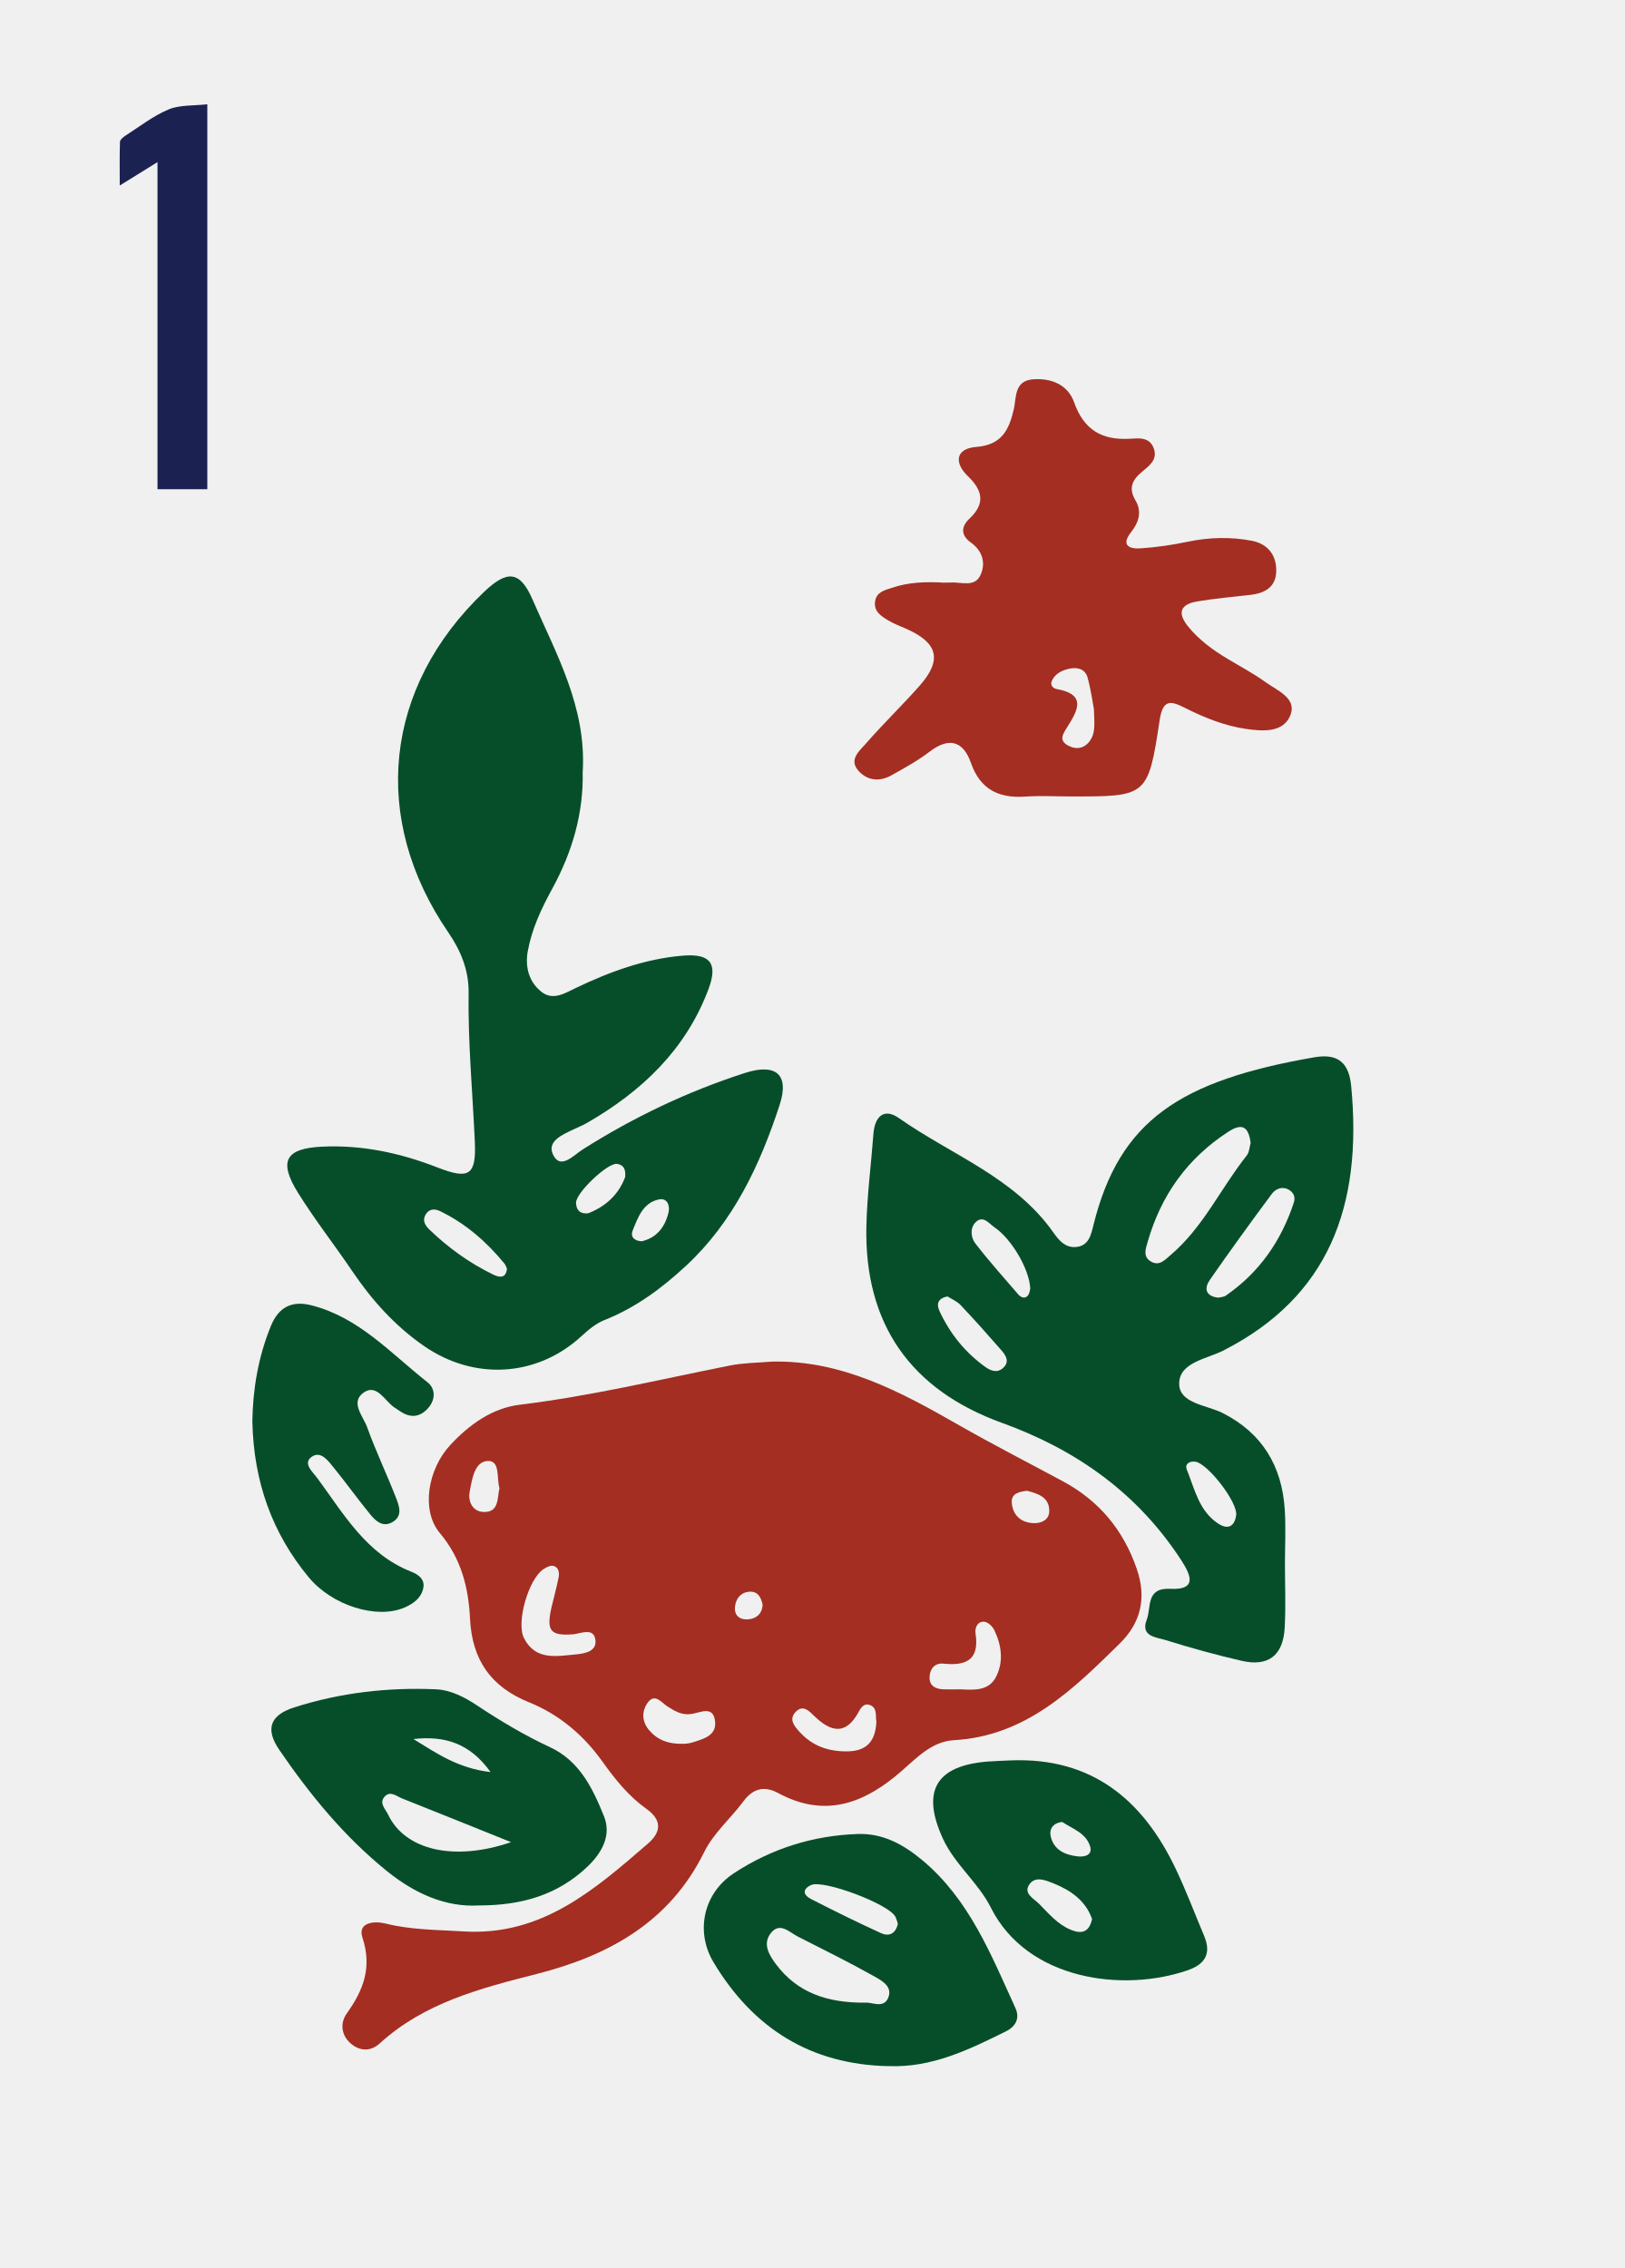
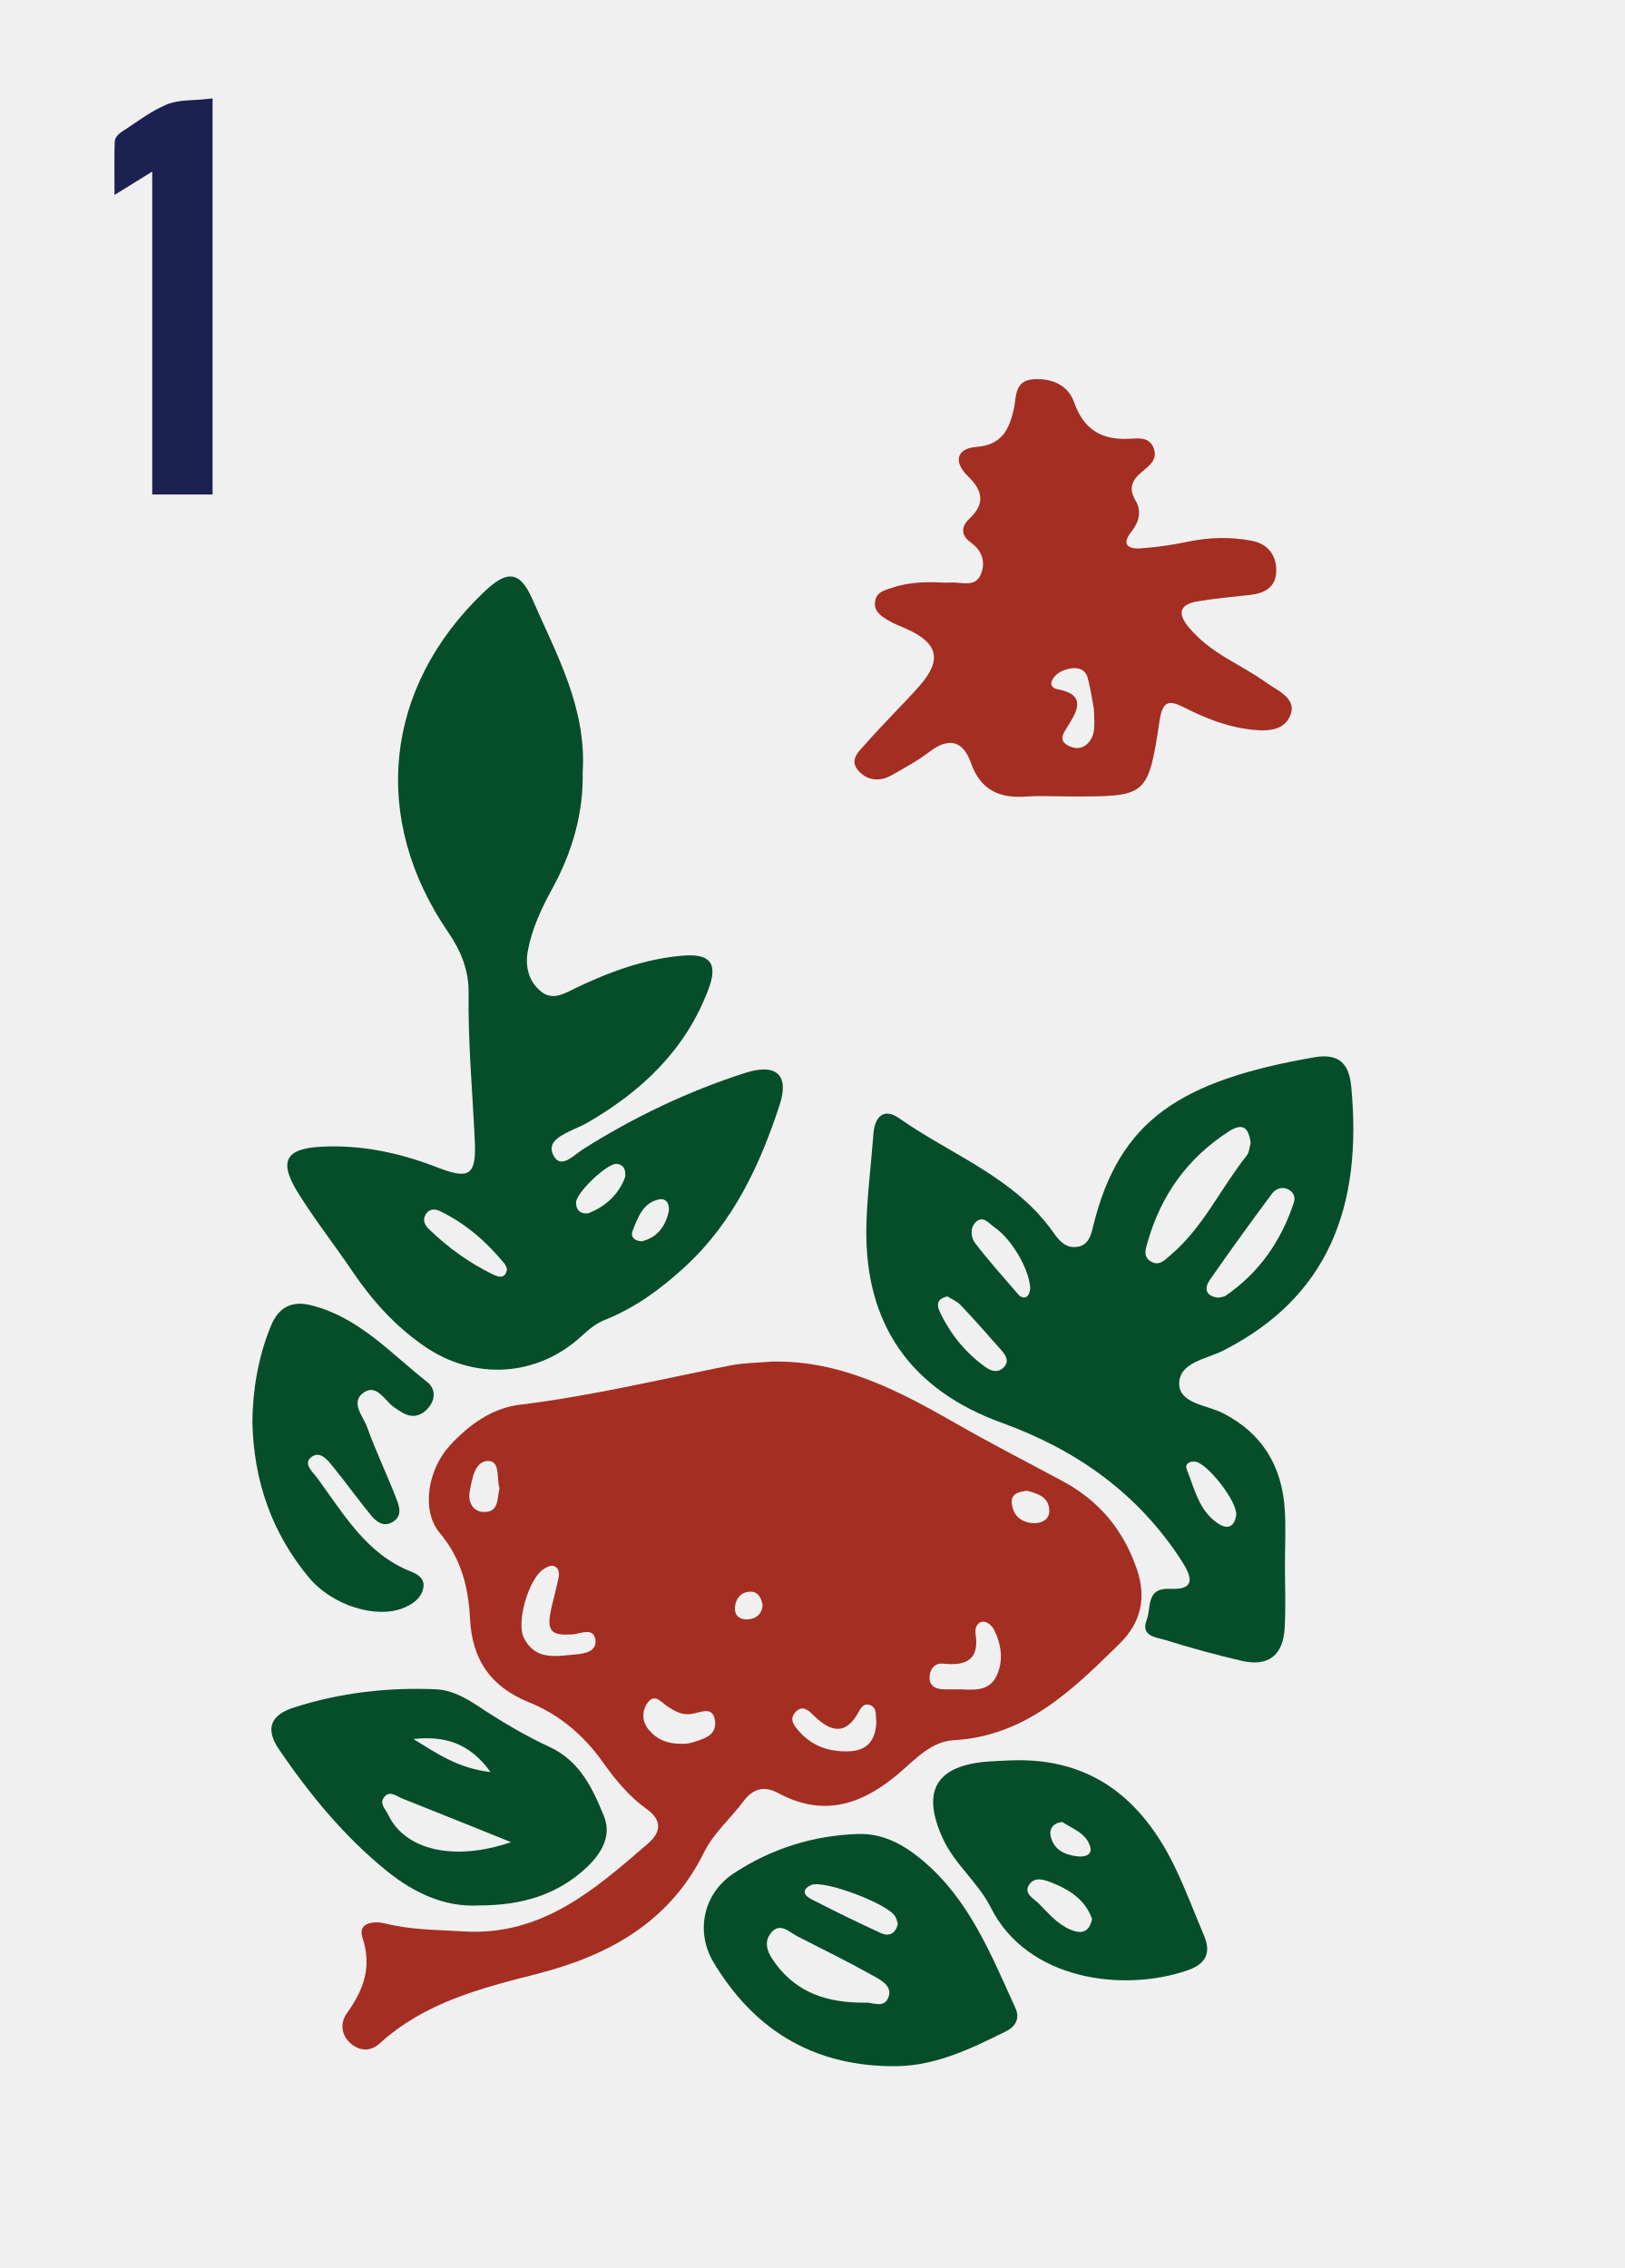
<svg xmlns="http://www.w3.org/2000/svg" id="Layer_1" data-name="Layer 1" viewBox="0 0 308.499 430.712" version="1.1" width="308.499" height="430.712">
  <defs id="defs1">
    <style id="style1">
      .cls-1 {
        fill: #fff;
      }

      .cls-2 {
        fill: #831618;
      }

      .cls-3 {
        fill: #064e29;
      }

      .cls-4 {
        fill: #1b2251;
      }
    </style>
  </defs>
  <g id="g2" transform="translate(-97.14996,-38.63989)" style="fill:none">
    <path d="m 405.64,305.39 c 0,-77.26 0.02,-154.52 0,-231.78 0,-10.23 -3.92,-18.78 -11.41,-25.72 -7.13,-6.62 -15.7,-9.27 -25.28,-9.25 -19.92,0.03 -39.84,0.03 -59.76,0.03 -58.61,0 -117.22,-0.02 -175.83,-0.03 -11.25,0 -20.56,4.3 -27.93,12.8 -6.22,7.16 -8.29,15.61 -8.28,24.93 0.08,59.07 0.04,118.14 0.04,177.2 0,49.28 -0.01,98.56 0,147.85 0,11.62 -0.06,23.25 0.17,34.87 0.17,8.15 3.5,15.14 8.97,21.14 8.01,8.79 18.14,11.81 29.79,11.79 72.42,-0.12 144.85,-0.03 217.27,-0.1 7.93,-0.01 15.93,0.83 23.79,-0.63 16.91,-3.15 28.43,-17.49 28.44,-35.31 0.03,-42.6 -0.01,-85.2 -0.01,-127.81 z m -2.41,-51.45 h -0.05 c 0,58.95 0,117.9 0,176.85 0,4.97 -0.29,9.89 -2.05,14.62 -4.77,12.86 -17.1,21.24 -31.42,21.24 -76.68,0 -153.37,-0.02 -230.04,-0.03 -2.54,0 -5.07,0.06 -7.6,-0.03 -18.05,-0.64 -31.62,-14.17 -32.34,-32.2 -0.03,-0.92 -0.02,-1.84 -0.02,-2.76 0,-118.48 0.02,-236.95 -0.03,-355.43 0,-9.66 2.6,-18.14 9.55,-25.07 6.91,-6.88 15.25,-9.94 24.95,-9.93 56.53,0.06 113.07,0.03 169.6,0.03 22.11,0 44.22,-0.09 66.32,0.03 16.42,0.09 29.42,10.83 32.51,26.54 0.83,4.21 0.62,8.48 0.62,12.74 0,57.8 0,115.6 0,173.4 z" id="path1" style="fill:none" />
    <path class="cls-1" d="m 403.23,253.94 h -0.05 c 0,58.95 0,117.9 0,176.85 0,4.97 -0.29,9.89 -2.05,14.62 -4.77,12.86 -17.1,21.24 -31.42,21.24 -76.68,0 -153.37,-0.02 -230.04,-0.03 -2.54,0 -5.07,0.06 -7.6,-0.03 -18.05,-0.64 -31.62,-14.17 -32.34,-32.2 -0.03,-0.92 -0.02,-1.84 -0.02,-2.76 0,-118.48 0.02,-236.95 -0.03,-355.43 0,-9.66 2.6,-18.14 9.55,-25.07 6.91,-6.88 15.25,-9.94 24.95,-9.93 56.53,0.06 113.07,0.03 169.6,0.03 22.11,0 44.22,-0.09 66.32,0.03 16.42,0.09 29.42,10.83 32.51,26.54 0.83,4.21 0.62,8.48 0.62,12.74 0,57.8 0,115.6 0,173.4 z" id="path2" style="fill:none" />
  </g>
-   <path class="cls-4" d="M 29.907,92.905 V 30.787 c -2.477,1.538 -4.615,2.862 -7.171,4.445 0,-3.054 -0.045,-5.678 0.045,-8.302 0.011,-0.385 0.554,-0.848 0.973,-1.12 2.715,-1.742 5.305,-3.789 8.268,-5.033 2.115,-0.882 4.784,-0.679 7.341,-0.973 v 73.1 z" id="path3" style="stroke-width:1.131" />
+   <path class="cls-4" d="M 29.907,92.905 V 30.787 c -2.477,1.538 -4.615,2.862 -7.171,4.445 0,-3.054 -0.045,-5.678 0.045,-8.302 0.011,-0.385 0.554,-0.848 0.973,-1.12 2.715,-1.742 5.305,-3.789 8.268,-5.033 2.115,-0.882 4.784,-0.679 7.341,-0.973 v 73.1 z" id="path3" style="stroke-width:2;stroke-dasharray:none;stroke:#1b2251;stroke-opacity:1" />
  <g id="g11" transform="translate(-97.14996,-38.63989)">
    <path class="cls-2" d="m 243.69,297.22 c 13.31,-0.31 24.52,5.76 35.5,12.04 6.5,3.72 13.14,7.11 19.72,10.65 6.92,3.72 11.54,9.24 14.1,16.69 1.9,5.53 0.76,10.22 -3.24,14.16 -8.92,8.77 -17.82,17.58 -31.51,18.36 -4.12,0.23 -7.03,3.33 -9.96,5.89 -7.01,6.13 -14.49,8.97 -23.42,4.13 -2.51,-1.36 -4.7,-0.92 -6.52,1.53 -2.44,3.28 -5.73,6.1 -7.49,9.68 -6.58,13.37 -18.2,19.68 -31.72,23.14 -10.78,2.75 -21.41,5.47 -29.92,13.23 -1.62,1.48 -3.64,1.52 -5.38,0.08 -1.97,-1.62 -2.13,-4.01 -0.85,-5.8 3.18,-4.44 4.83,-8.75 2.97,-14.41 -0.94,-2.85 2.18,-3.2 4.37,-2.66 4.89,1.23 9.86,1.19 14.84,1.5 14.83,0.92 24.9,-7.94 35.03,-16.7 2.39,-2.07 2.79,-4.37 -0.3,-6.56 -3.36,-2.39 -5.95,-5.6 -8.34,-8.95 -3.6,-5.06 -8.24,-8.99 -13.94,-11.29 -7.32,-2.95 -10.84,-8.1 -11.23,-15.88 -0.29,-5.92 -1.66,-11.43 -5.73,-16.27 -3.6,-4.27 -2.32,-12.1 1.99,-16.73 3.6,-3.87 7.93,-7 13.18,-7.64 13.47,-1.64 26.62,-4.8 39.88,-7.44 2.6,-0.52 5.31,-0.52 7.97,-0.75 z m -37.5,51.77 c -4.54,0.38 -5.35,-0.58 -4.31,-5.14 0.44,-1.9 0.98,-3.78 1.35,-5.69 0.17,-0.88 0,-1.93 -1.04,-2.15 -0.55,-0.12 -1.31,0.28 -1.85,0.63 -2.85,1.9 -5.2,10.12 -3.7,13.08 2.18,4.31 6.16,3.44 9.8,3.11 1.69,-0.15 4.11,-0.54 3.76,-2.83 -0.34,-2.19 -2.49,-1.27 -4.01,-1.01 z m 73.17,10.46 c 2.67,0.12 5.59,0.43 7,-2.51 1.39,-2.89 0.94,-5.93 -0.42,-8.75 -0.34,-0.7 -1.23,-1.53 -1.91,-1.57 -1.32,-0.09 -1.8,1.21 -1.64,2.24 0.77,5 -1.76,6.17 -6.11,5.72 -1.69,-0.18 -2.63,1.08 -2.62,2.7 0,1.52 1.14,2.1 2.51,2.17 1.06,0.05 2.13,0.01 3.2,0.01 z m -15.8,6.15 c -0.22,-1.14 0.26,-2.64 -1.28,-3.18 -1.02,-0.36 -1.62,0.46 -2.05,1.26 -2.4,4.5 -5.24,3.97 -8.45,0.86 -0.96,-0.94 -2.18,-2.3 -3.6,-0.74 -1.28,1.41 -0.18,2.64 0.77,3.71 2.41,2.68 5.43,3.76 9.04,3.73 3.87,-0.03 5.41,-2.06 5.57,-5.64 z m -36.41,4.2 c 0.07,-0.01 0.79,-0.04 1.46,-0.25 2.04,-0.65 4.57,-1.25 4.33,-3.92 -0.3,-3.23 -2.83,-1.71 -4.58,-1.48 -1.75,0.24 -3.09,-0.56 -4.45,-1.43 -1.23,-0.79 -2.49,-2.73 -3.92,-0.52 -1.01,1.57 -0.91,3.44 0.38,4.97 1.59,1.89 3.67,2.75 6.78,2.63 z m -35.16,-48.55 c -0.57,-1.9 0.18,-5.24 -2.2,-5.16 -2.55,0.09 -3,3.46 -3.45,5.81 -0.37,1.92 0.56,3.77 2.57,3.87 3.03,0.15 2.63,-2.57 3.08,-4.52 z m 100.17,0.5 c -1.48,0.19 -3.05,0.49 -2.89,2.31 0.21,2.36 1.76,3.76 4.18,3.84 1.54,0.05 2.95,-0.7 2.94,-2.33 0,-2.61 -2.14,-3.28 -4.23,-3.82 z m -50.2,21.66 c -0.3,-1.49 -0.97,-2.7 -2.71,-2.47 -1.57,0.2 -2.41,1.42 -2.54,2.88 -0.16,1.79 1.1,2.51 2.65,2.33 1.47,-0.17 2.52,-1.07 2.6,-2.74 z" id="path4" style="fill:#a42e22;fill-opacity:1" />
    <path class="cls-3" d="m 207.79,185.17 c 0.19,7.76 -1.93,15.21 -5.76,22.21 -2.06,3.76 -3.89,7.64 -4.66,11.88 -0.53,2.93 0.15,5.79 2.57,7.72 2.21,1.75 4.45,0.29 6.5,-0.69 6.46,-3.1 13.13,-5.55 20.31,-6.16 5.23,-0.44 6.77,1.4 4.95,6.3 -4.3,11.54 -12.71,19.5 -23.17,25.51 -0.77,0.44 -1.61,0.77 -2.41,1.15 -2.25,1.07 -5.44,2.37 -3.77,5.17 1.42,2.38 3.78,-0.27 5.43,-1.32 9.67,-6.13 19.91,-11.01 30.81,-14.53 5.82,-1.88 8.52,0.2 6.6,6.07 -3.72,11.38 -8.78,22.21 -17.79,30.56 -4.57,4.24 -9.56,7.95 -15.47,10.29 -1.6,0.63 -3.05,1.84 -4.34,3.03 -8.47,7.82 -20.43,8.5 -29.97,1.87 -5.51,-3.83 -9.84,-8.66 -13.56,-14.16 -3.39,-5.01 -7.14,-9.79 -10.33,-14.92 -3.74,-6.02 -2.37,-8.42 4.6,-8.75 7.59,-0.36 14.83,1.2 21.89,3.95 6.06,2.37 7.38,1.46 7.09,-4.94 -0.43,-9.42 -1.31,-18.81 -1.18,-28.26 0.05,-4.16 -1.43,-7.91 -3.85,-11.43 -14.86,-21.67 -12.2,-46.54 6.76,-64.65 4.41,-4.21 6.84,-4.08 9.23,1.43 4.52,10.38 10.25,20.47 9.53,32.68 z m -14.37,94.41 c -0.17,-0.35 -0.27,-0.71 -0.48,-0.97 -3.4,-4.14 -7.36,-7.61 -12.22,-9.96 -1.03,-0.5 -2.11,-0.47 -2.76,0.66 -0.64,1.11 -0.1,2.04 0.71,2.82 3.59,3.46 7.58,6.35 12.07,8.53 1.15,0.56 2.45,0.88 2.68,-1.07 z m 22.44,-17.43 c 0.12,-1.34 -0.19,-2.27 -1.54,-2.48 -1.76,-0.26 -7.84,5.5 -7.79,7.4 0.04,1.22 0.6,2.01 1.93,2.01 0.18,0 0.36,-0.02 0.52,-0.08 3.3,-1.33 5.68,-3.59 6.88,-6.84 z m 3.15,12.22 c 2.84,-0.66 4.42,-2.71 5.08,-5.47 0.31,-1.32 -0.23,-2.83 -1.87,-2.47 -2.98,0.65 -3.92,3.4 -4.92,5.85 -0.49,1.21 0.23,2.02 1.72,2.09 z" id="path5" />
    <path class="cls-3" d="m 341.14,335.51 c 0,4.1 0.18,8.2 -0.05,12.29 -0.29,5.24 -3.13,7.41 -8.18,6.24 -4.85,-1.12 -9.66,-2.44 -14.41,-3.93 -1.77,-0.55 -4.87,-0.67 -3.59,-3.91 0.88,-2.26 -0.25,-6.06 4.45,-5.83 4.91,0.24 4.12,-2.29 2.16,-5.32 -8.27,-12.8 -19.97,-21.08 -34.1,-26.19 -17.37,-6.28 -26.16,-18.8 -25.76,-37.33 0.13,-5.86 0.9,-11.71 1.34,-17.57 0.25,-3.29 2.01,-4.98 4.85,-2.98 9.93,6.99 21.92,11.23 29.29,21.68 1.05,1.49 2.22,2.94 4.25,2.8 2.53,-0.17 2.94,-2.36 3.4,-4.22 4.94,-19.84 16.43,-27.38 41.92,-31.81 4.7,-0.82 6.6,1.23 7.01,5.47 2.21,23.02 -4.43,40.07 -24.22,50.19 -3.22,1.65 -8.46,2.26 -8.44,6.34 0.02,3.76 5.19,4.01 8.26,5.56 7.52,3.81 11.27,10.1 11.79,18.36 0.21,3.37 0.04,6.77 0.03,10.15 z m -6.51,-79.83 c -0.4,-2.96 -1.51,-3.88 -4.23,-2.12 -7.78,5.04 -12.78,12.06 -15.32,20.9 -0.39,1.35 -0.97,2.86 0.66,3.78 1.58,0.89 2.62,-0.35 3.69,-1.26 6.19,-5.24 9.51,-12.68 14.45,-18.89 0.51,-0.64 0.53,-1.66 0.75,-2.42 z m -6.18,29.4 c 0.45,-0.11 1.06,-0.11 1.46,-0.39 6.37,-4.39 10.54,-10.41 12.93,-17.71 0.31,-0.95 -0.02,-1.79 -0.82,-2.31 -1.28,-0.84 -2.6,-0.32 -3.34,0.66 -4.02,5.4 -7.96,10.85 -11.8,16.37 -1.09,1.58 -0.88,3.07 1.57,3.38 z m -51.4,-0.23 c -1.95,0.39 -2.08,1.54 -1.48,2.83 1.98,4.25 4.85,7.81 8.67,10.55 1.03,0.74 2.27,1.22 3.4,0.18 1.24,-1.14 0.55,-2.31 -0.28,-3.27 -2.55,-2.93 -5.14,-5.83 -7.81,-8.66 -0.7,-0.74 -1.74,-1.16 -2.49,-1.64 z m 15.73,-1.52 c -0.19,-3.74 -3.59,-9.44 -6.79,-11.61 -1.04,-0.71 -2.18,-2.39 -3.61,-0.94 -1.08,1.1 -0.87,2.9 -0.04,3.98 2.57,3.34 5.4,6.49 8.15,9.69 0.49,0.57 1.26,0.89 1.8,0.27 0.41,-0.47 0.45,-1.26 0.49,-1.39 z m 31.28,32.89 c -1.1,-0.14 -1.96,0.51 -1.58,1.43 1.51,3.72 2.31,7.95 6.03,10.36 1.8,1.17 3.07,0.52 3.37,-1.62 0.34,-2.44 -5.48,-9.95 -7.81,-10.17 z" id="path6" />
    <path class="cls-2" d="m 276.57,149.27 c 0,0 0.58,0.03 1.11,0 2.02,-0.15 4.62,1.03 5.71,-1.55 0.97,-2.31 0.26,-4.52 -1.94,-6.09 -1.87,-1.34 -1.82,-2.99 -0.23,-4.48 3.06,-2.87 2.55,-5.35 -0.31,-8.11 -2.63,-2.54 -2.3,-5.21 1.59,-5.52 4.81,-0.38 6.22,-3.14 7.15,-7.14 0.51,-2.19 0.04,-5.42 3.63,-5.7 3.54,-0.28 6.66,1.05 7.83,4.37 1.85,5.25 5.3,7.22 10.59,6.91 1.69,-0.1 3.75,-0.37 4.54,1.85 0.77,2.17 -0.92,3.31 -2.23,4.42 -1.89,1.58 -2.64,3.12 -1.22,5.5 1.22,2.05 0.6,4.12 -0.85,5.95 -1.95,2.45 -0.45,3.25 1.76,3.1 3.01,-0.2 6.02,-0.64 8.97,-1.26 4.08,-0.85 8.16,-0.96 12.2,-0.18 2.93,0.56 4.67,2.66 4.62,5.72 -0.04,3.08 -2.16,4.24 -4.94,4.56 -3.36,0.38 -6.74,0.67 -10.08,1.24 -3.16,0.54 -3.85,2.14 -1.69,4.79 2.07,2.53 4.63,4.4 7.39,6.06 2.44,1.47 4.98,2.81 7.28,4.47 2.19,1.58 5.92,3.01 4.77,6.16 -1.27,3.47 -5.22,3.2 -8.45,2.73 -4.09,-0.59 -7.9,-2.13 -11.58,-3.98 -2.71,-1.36 -4.22,-1.76 -4.84,2.32 -2.21,14.54 -2.38,14.51 -16.97,14.48 -2.85,0 -5.71,-0.17 -8.55,0.03 -5.05,0.34 -8.54,-1.35 -10.32,-6.41 -1.46,-4.15 -4.14,-4.95 -7.84,-2.12 -2.25,1.72 -4.77,3.1 -7.25,4.49 -2.29,1.29 -4.66,1.01 -6.33,-0.94 -1.78,-2.08 0.28,-3.72 1.45,-5.06 3.27,-3.75 6.87,-7.22 10.17,-10.94 4.41,-4.97 3.59,-8.22 -2.55,-10.92 -1.14,-0.5 -2.32,-0.94 -3.38,-1.58 -1.37,-0.83 -2.82,-1.75 -2.44,-3.73 0.33,-1.71 1.9,-2.01 3.21,-2.45 3.08,-1.04 6.28,-1.19 10,-0.96 z m 28.32,24.2 c -0.26,-1.34 -0.57,-3.8 -1.23,-6.17 -0.44,-1.59 -1.9,-2.01 -3.45,-1.67 -1.41,0.31 -2.72,0.92 -3.34,2.34 -0.34,0.78 0.2,1.39 0.96,1.53 5.81,1.05 3.86,4.21 1.94,7.27 -0.83,1.31 -1.61,2.52 0.24,3.48 1.61,0.84 3.14,0.5 4.18,-1.04 0.95,-1.4 0.78,-3.03 0.68,-5.74 z" id="path7" style="fill:#a42e22;fill-opacity:1" />
    <path class="cls-3" d="m 265.95,431.02 c -14.84,-0.28 -25.77,-7.15 -33.31,-19.72 -3.45,-5.75 -2.01,-13.05 3.84,-16.9 7.1,-4.68 15.06,-7.2 23.62,-7.47 4.71,-0.15 8.6,2 12.1,4.91 8.98,7.45 13.12,17.98 17.77,28.16 0.86,1.88 0.09,3.47 -1.81,4.41 -7.04,3.5 -14.1,6.92 -22.22,6.6 z m -4.52,-12.05 c 1.2,-0.21 3.76,1.37 4.5,-1.3 0.56,-2.01 -1.66,-3.08 -3.11,-3.89 -4.65,-2.6 -9.44,-4.96 -14.19,-7.38 -1.64,-0.84 -3.42,-2.84 -5.14,-0.61 -1.54,2 -0.35,4.06 0.98,5.84 4.09,5.47 9.8,7.39 16.95,7.33 z m 6.21,-14.99 c -0.14,-0.4 -0.24,-0.92 -0.49,-1.37 -1.29,-2.4 -13.62,-7.04 -15.97,-5.99 -1.75,0.79 -1.49,1.91 -0.07,2.64 4.4,2.26 8.83,4.44 13.33,6.5 1.47,0.67 2.78,0.17 3.2,-1.79 z" id="path8" />
    <path class="cls-3" d="m 188.04,400.5 c -6.24,0.36 -12.1,-2.23 -17.4,-6.51 -8.11,-6.55 -14.62,-14.5 -20.46,-23.04 -2.7,-3.95 -1.77,-6.59 2.86,-8.07 8.72,-2.78 17.71,-3.82 26.83,-3.43 2.88,0.12 5.5,1.5 7.87,3.07 4.45,2.95 9.01,5.68 13.86,7.93 5.63,2.62 8.11,7.85 10.23,13.09 1.48,3.65 -0.38,6.95 -3.11,9.57 -5.58,5.33 -12.4,7.4 -20.68,7.39 z m 6.15,-12.02 c -7.39,-2.97 -14.03,-5.66 -20.69,-8.3 -1.08,-0.43 -2.29,-1.57 -3.37,-0.29 -1.03,1.23 0.22,2.29 0.72,3.36 3.15,6.67 12.38,8.98 23.34,5.23 z M 175.66,368.9 c 4.22,2.59 8.4,5.56 14.64,6.27 -3.96,-5.52 -8.75,-6.93 -14.64,-6.27 z" id="path9" />
    <path class="cls-3" d="m 289.13,372.95 c 15.32,-0.58 25.01,7.45 31.26,20.57 1.98,4.16 3.61,8.49 5.4,12.75 1.41,3.34 0.24,5.37 -3.12,6.54 -12.2,4.23 -30.45,1.92 -37.38,-11.91 -2.38,-4.75 -6.84,-8.17 -9.1,-13.09 -4.16,-9.06 -1.32,-13.91 8.68,-14.65 1.42,-0.1 2.84,-0.14 4.26,-0.21 z m 15.39,30.13 c -1.21,-3.45 -4,-5.44 -7.35,-6.78 -1.45,-0.58 -3.31,-1.37 -4.45,0.06 -1.43,1.81 0.69,2.79 1.69,3.79 1.85,1.86 3.56,3.95 6.09,4.98 1.94,0.8 3.46,0.56 4.02,-2.06 z m -5.68,-18.43 c -1.78,0.19 -2.46,1.38 -2.2,2.63 0.55,2.63 2.66,3.62 5.12,3.9 1.36,0.16 2.88,-0.25 2.39,-1.88 -0.77,-2.56 -3.38,-3.38 -5.3,-4.65 z" id="path10" />
    <path class="cls-3" d="m 145.07,308.65 c 0.07,-5.94 1.06,-12.23 3.54,-18.25 1.46,-3.53 3.95,-4.81 7.67,-3.87 9.06,2.29 15.09,9.15 22.03,14.6 1.51,1.18 1.58,3.21 0.22,4.82 -1.45,1.73 -3.24,2.08 -5.22,0.82 -0.45,-0.29 -0.9,-0.58 -1.33,-0.88 -1.79,-1.26 -3.27,-4.43 -5.67,-2.86 -2.8,1.84 -0.2,4.54 0.56,6.66 1.62,4.51 3.71,8.86 5.45,13.33 0.62,1.6 1.41,3.56 -0.74,4.73 -1.79,0.97 -3.12,-0.28 -4.13,-1.52 -2.36,-2.88 -4.53,-5.92 -6.88,-8.81 -1.09,-1.35 -2.52,-3.39 -4.29,-2.08 -1.67,1.23 0.28,2.86 1.11,3.99 5.03,6.82 9.3,14.41 17.81,17.77 1.3,0.51 2.69,1.39 2.32,3.15 -0.4,1.9 -1.89,2.95 -3.57,3.68 -5.23,2.26 -13.72,-0.35 -18.19,-5.76 -6.94,-8.4 -10.43,-18.11 -10.69,-29.53 z" id="path11" />
  </g>
</svg>
